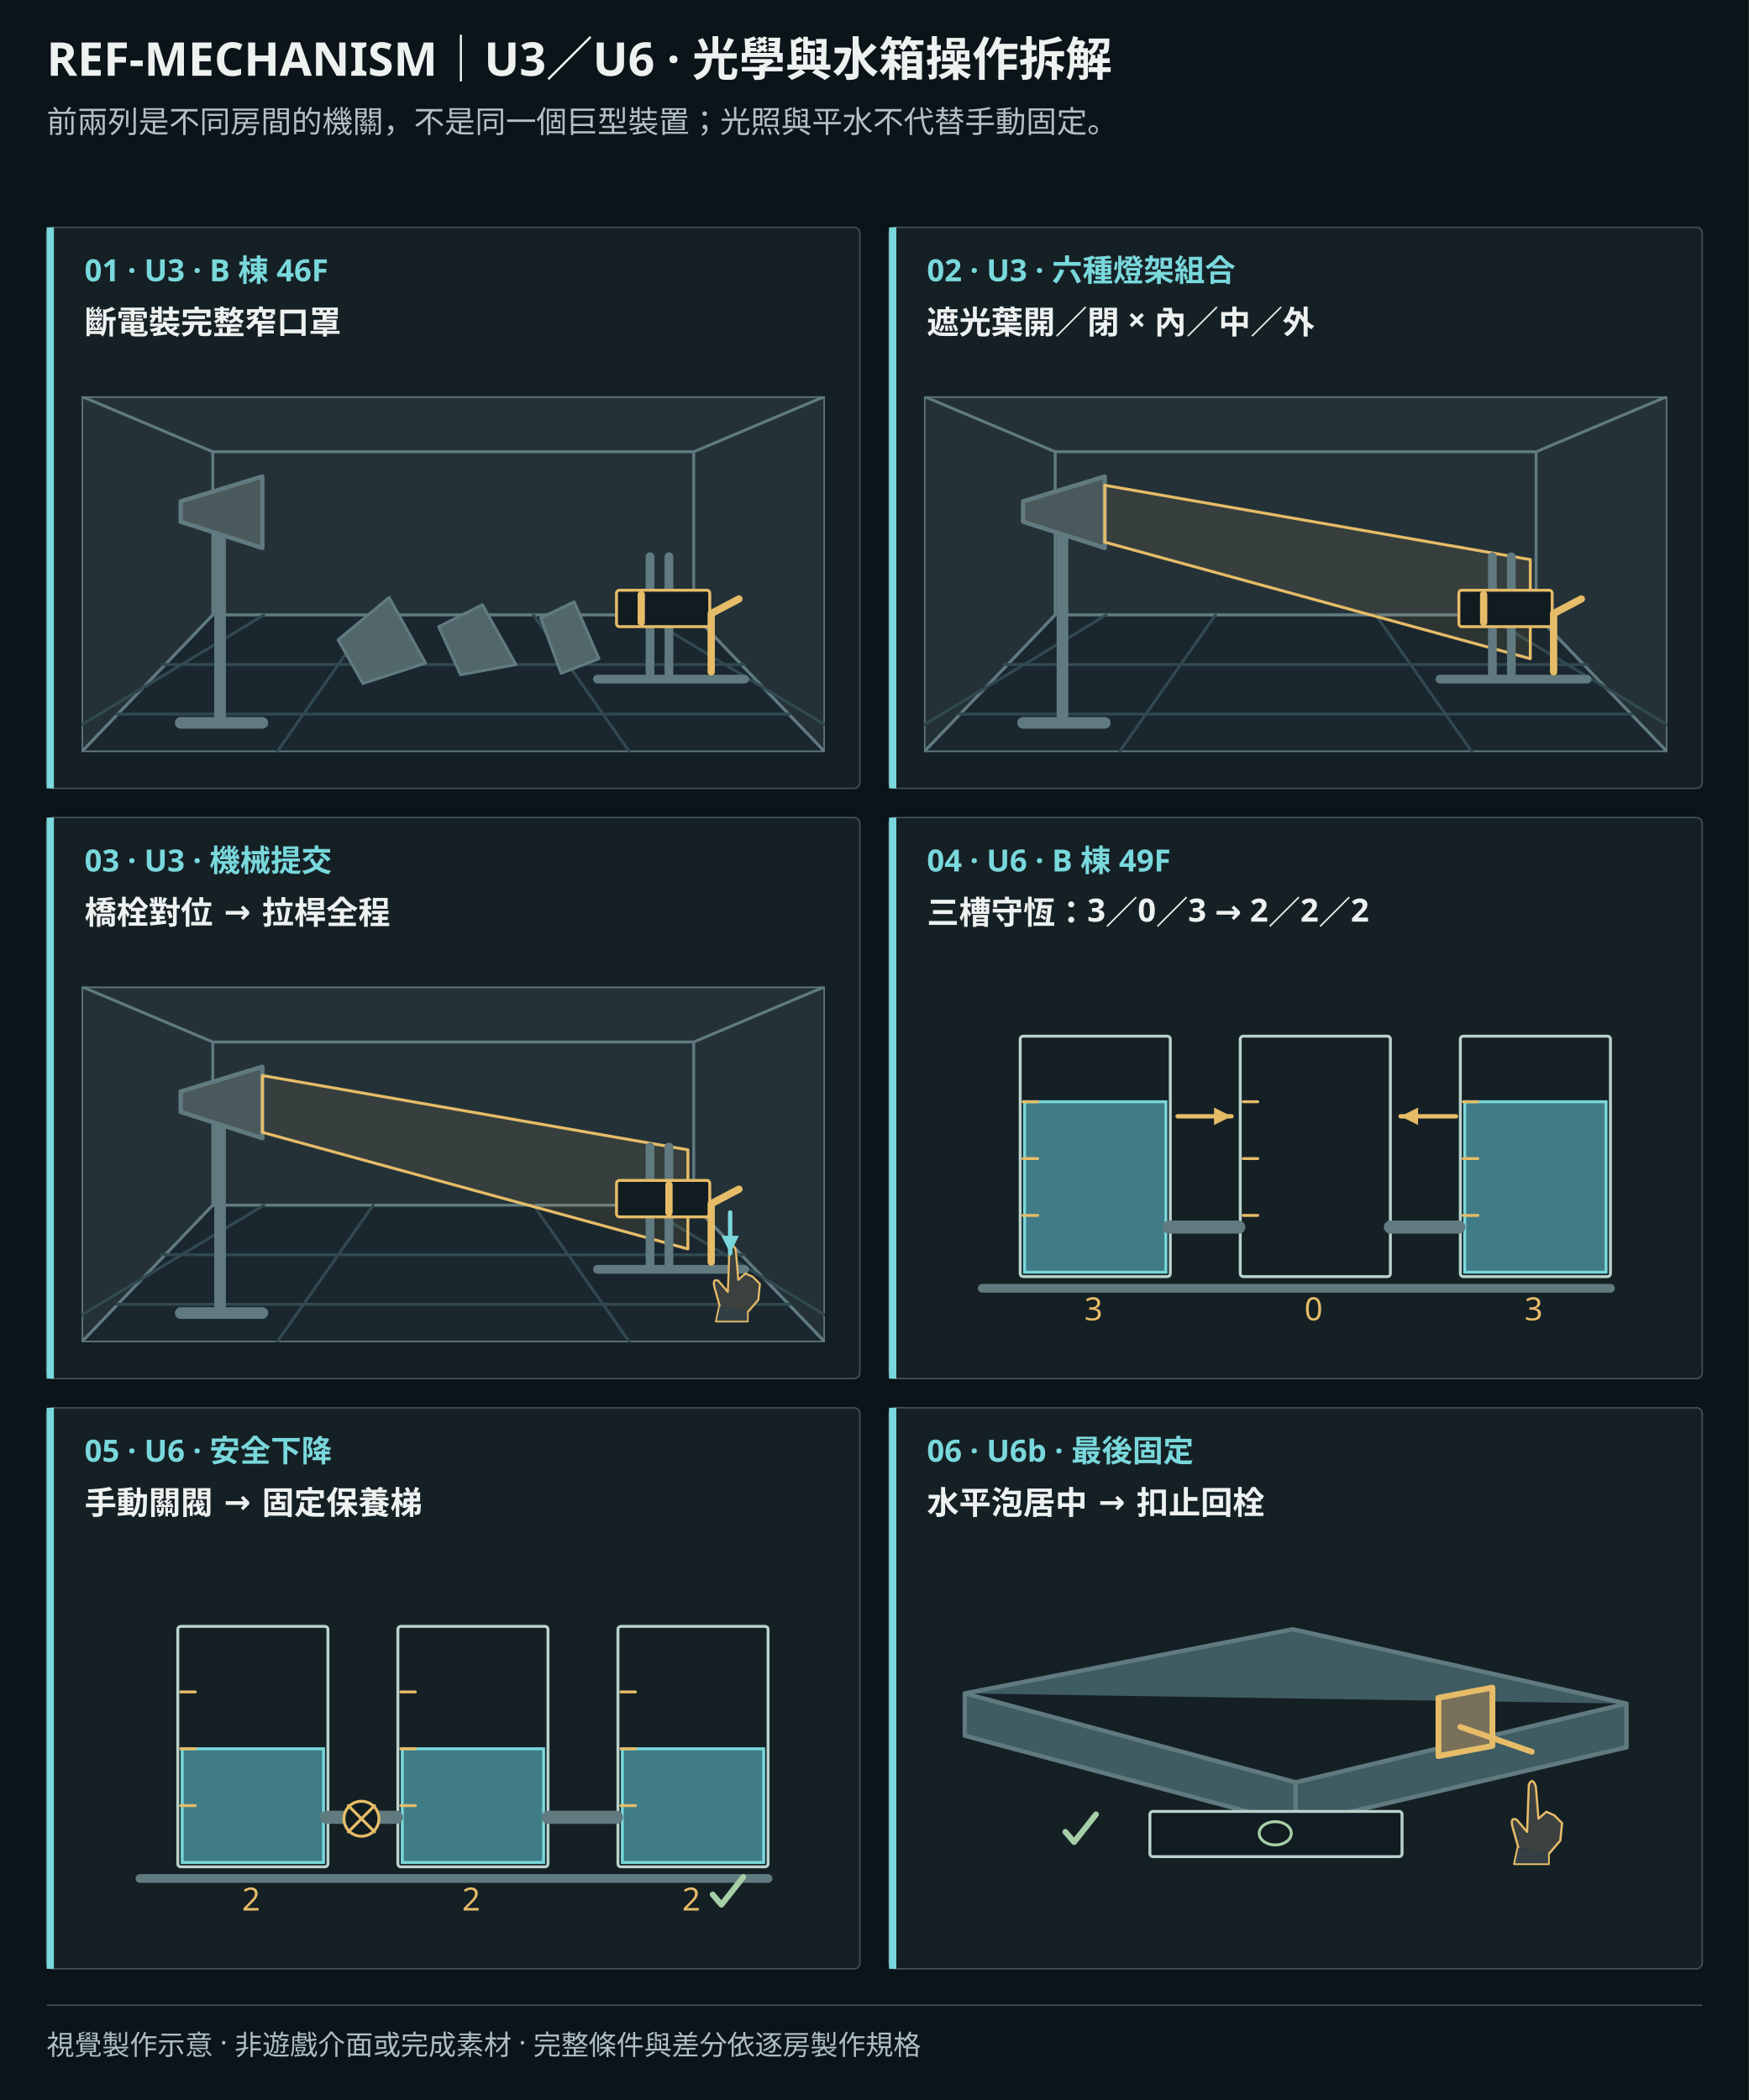
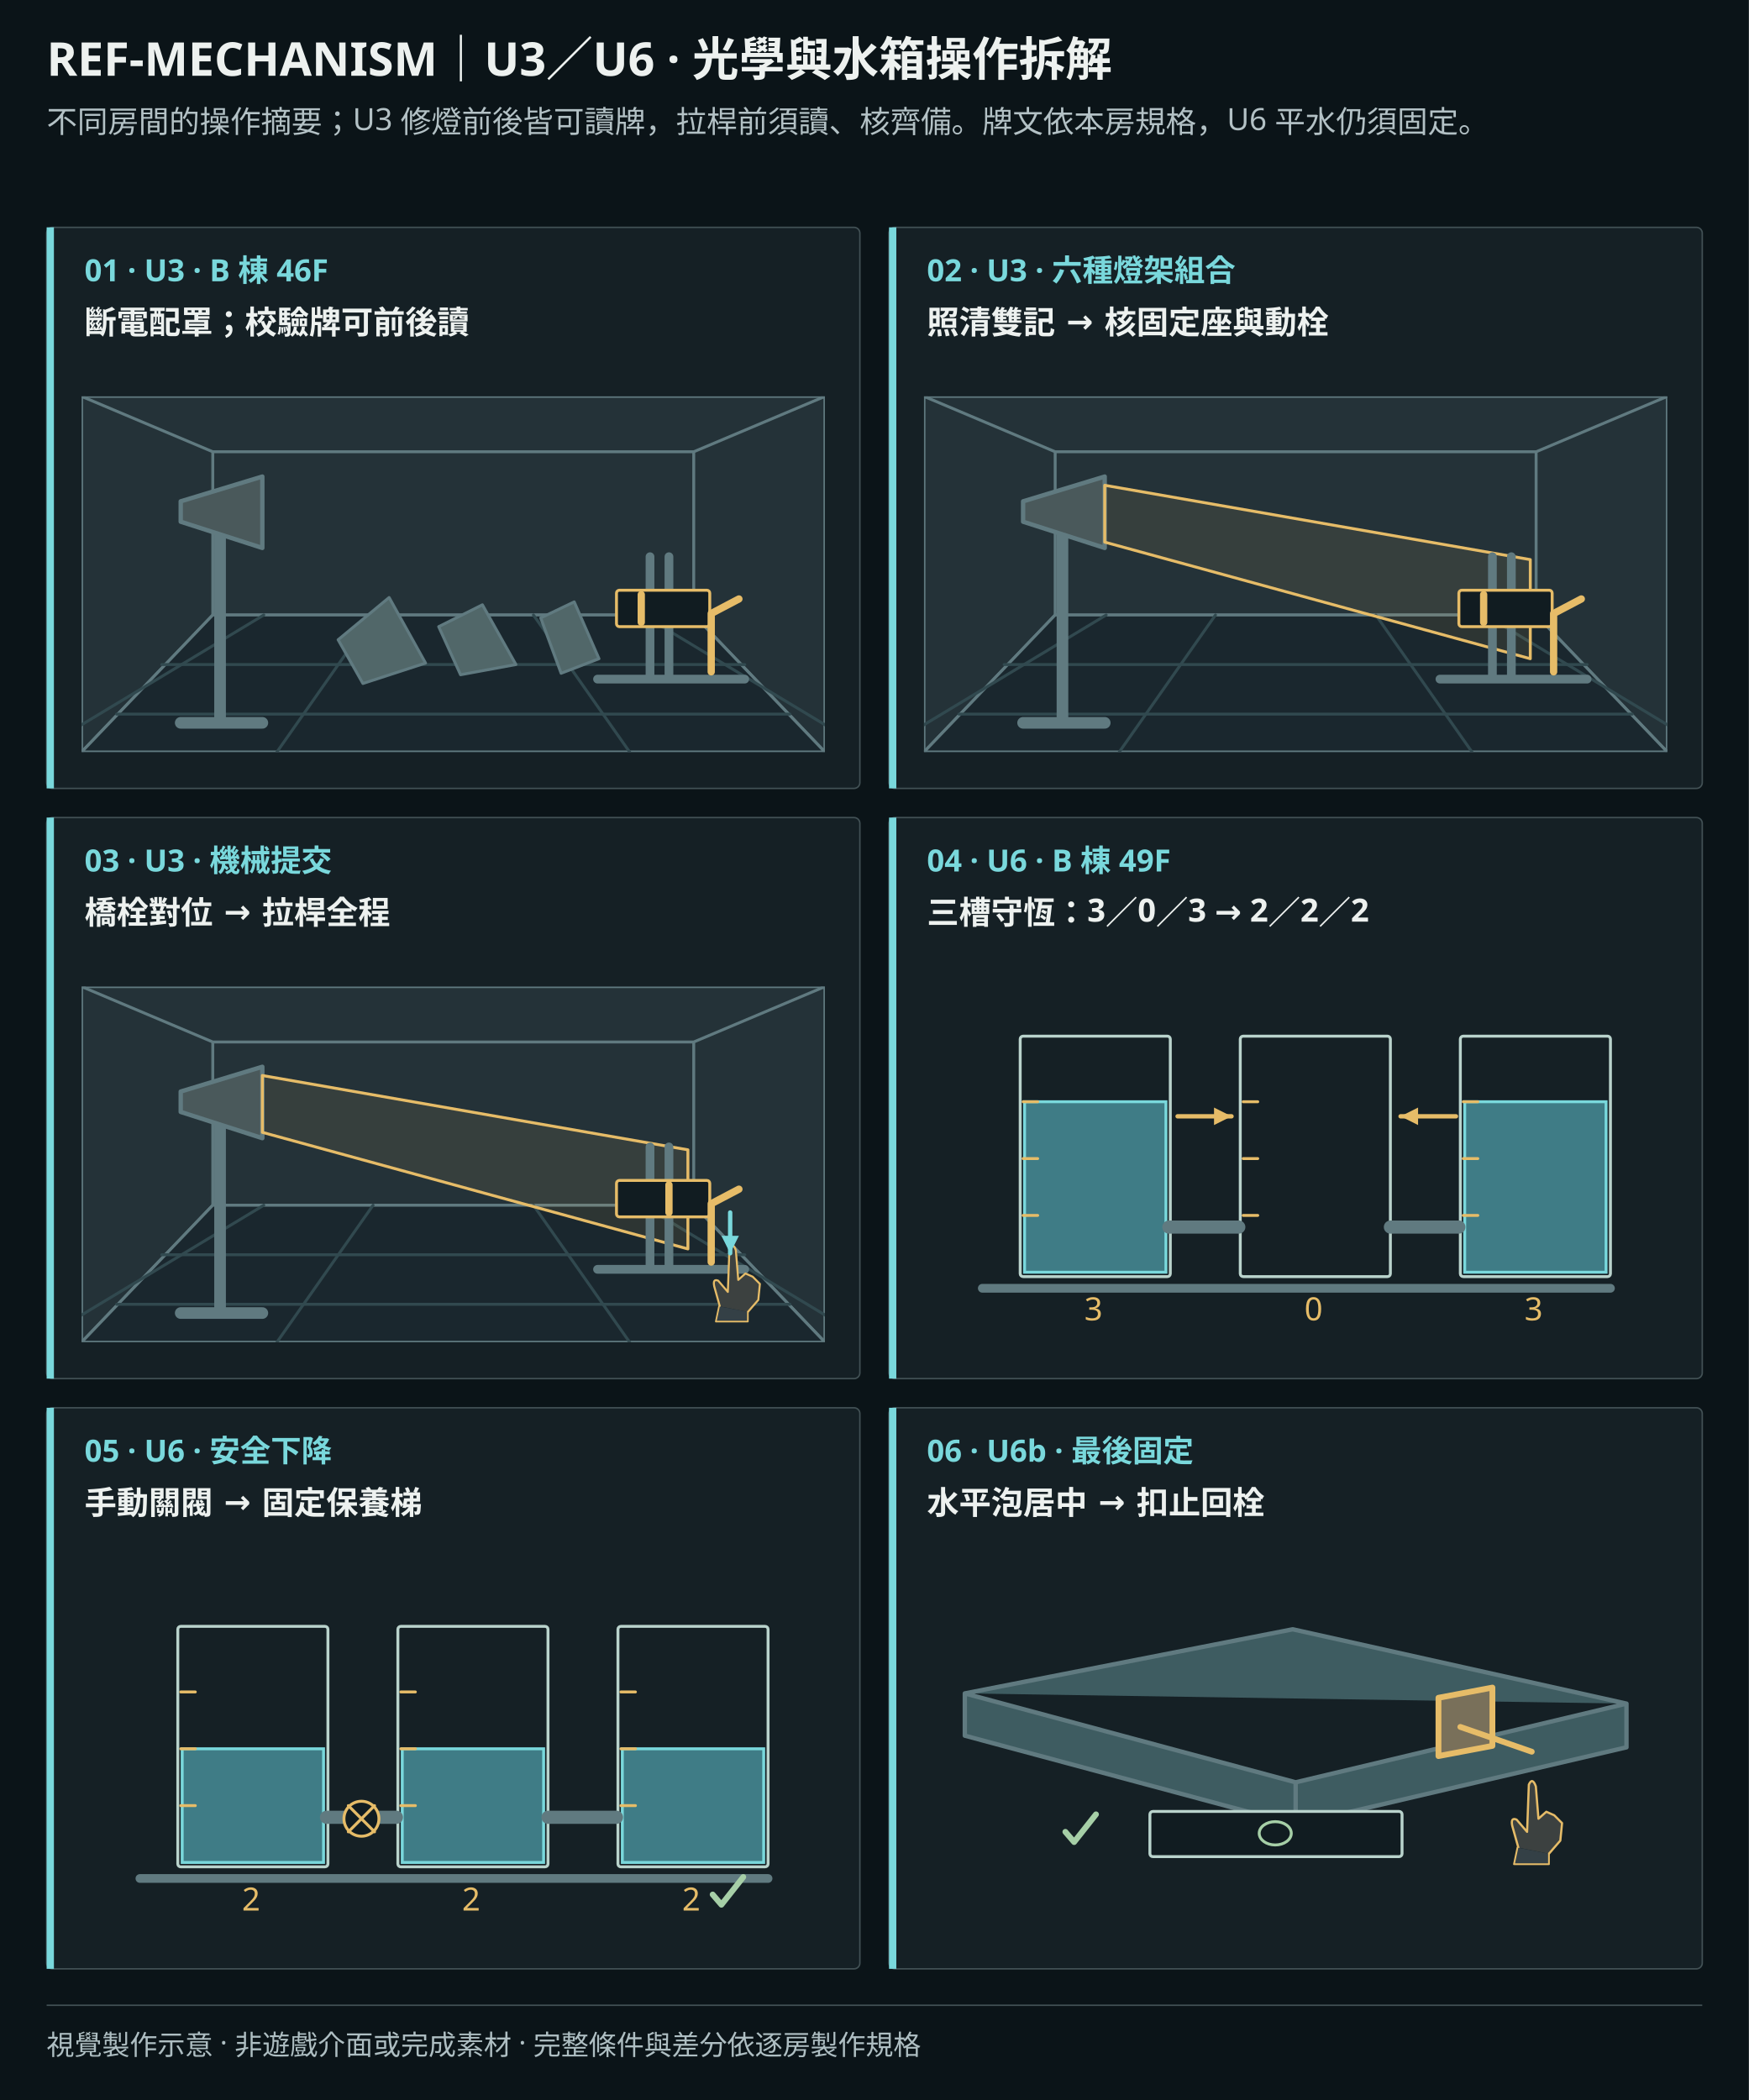
<svg xmlns="http://www.w3.org/2000/svg" width="1200" height="1441" viewBox="0 0 1200 1441" role="img" aria-labelledby="title desc" data-layout="visual-v1">
  <defs>
    <marker id="vis-arrow-teal" viewBox="0 0 10 10" refX="9" refY="5" markerWidth="5" markerHeight="5" orient="auto">
      <path d="M1 1L9 5L1 9Z" fill="#79d8dc" />
    </marker>
    <marker id="vis-arrow-gold" viewBox="0 0 10 10" refX="9" refY="5" markerWidth="5" markerHeight="5" orient="auto">
      <path d="M1 1L9 5L1 9Z" fill="#e6bc68" />
    </marker>
    <marker id="vis-arrow-red" viewBox="0 0 10 10" refX="9" refY="5" markerWidth="5" markerHeight="5" orient="auto">
      <path d="M1 1L9 5L1 9Z" fill="#ffa18b" />
    </marker>
    <clipPath id="visual-ref-mechanism-0">
      <rect width="510" height="244" />
    </clipPath>
    <clipPath id="visual-ref-mechanism-1">
      <rect width="510" height="244" />
    </clipPath>
    <clipPath id="visual-ref-mechanism-2">
      <rect width="510" height="244" />
    </clipPath>
    <clipPath id="visual-ref-mechanism-3">
      <rect width="510" height="244" />
    </clipPath>
    <clipPath id="visual-ref-mechanism-4">
      <rect width="510" height="244" />
    </clipPath>
    <clipPath id="visual-ref-mechanism-5">
      <rect width="510" height="244" />
    </clipPath>
  </defs>
  <style>text{font-family:"Microsoft JhengHei","Noto Sans TC",sans-serif;letter-spacing:0}.title{font-size:32px;font-weight:700;fill:#edf1ef}.subtitle{font-size:21px;fill:#b3c1c5}.phase{font-size:21px;font-weight:700}.panel-title{font-size:22px;font-weight:700;fill:#edf1ef}.footer{font-size:19px;fill:#aebec2}</style>
  <rect width="1200" height="1441" fill="#0b1418" />
  <text class="title" x="32" y="52">REF-MECHANISM｜U3／U6 · 光學與水箱操作拆解</text>
-   <text class="subtitle" x="32" y="91">前兩列是不同房間的機關，不是同一個巨型裝置；光照與平水不代替手動固定。</text>
+   <text class="subtitle" x="32" y="91">不同房間的操作摘要；U3 修燈前後皆可讀牌，拉桿前須讀、核齊備。牌文依本房規格，U6 平水仍須固定。</text>
  <g data-panel="1">
    <rect x="32" y="156" width="558" height="385" rx="4" fill="#152025" stroke="#425155" />
    <rect x="32" y="156" width="5" height="385" fill="#79d8dc" />
    <text class="phase" x="58" y="193" fill="#79d8dc">01 · U3 · B 棟 46F</text>
-     <text class="panel-title" x="58" y="229">斷電裝完整窄口罩</text>
+     <text class="panel-title" x="58" y="229">斷電配罩；校驗牌可前後讀</text>
    <g transform="translate(56 272)" clip-path="url(#visual-ref-mechanism-0)">
      <g data-visual="REF-MECHANISM" data-step="1">
        <rect x="0" y="0" width="510" height="244" rx="2" fill="#243238" stroke="#607a80" stroke-width="2" />
        <path d="M0 0L90 38H420L510 0M90 38V150L0 244M420 38V150L510 244M90 150H420" fill="none" stroke="#607a80" stroke-width="2" stroke-linecap="round" stroke-linejoin="round" />
        <path d="M0 244L90 150H420L510 244Z" fill="#1a272e" stroke="#607a80" stroke-width="2" stroke-linecap="round" stroke-linejoin="round" />
        <path d="M125 150L-31 244" fill="none" stroke="#31494f" stroke-width="2" stroke-linecap="round" stroke-linejoin="round" />
        <path d="M200 150L134 244" fill="none" stroke="#31494f" stroke-width="2" stroke-linecap="round" stroke-linejoin="round" />
        <path d="M310 150L376 244" fill="none" stroke="#31494f" stroke-width="2" stroke-linecap="round" stroke-linejoin="round" />
        <path d="M385 150L541 244" fill="none" stroke="#31494f" stroke-width="2" stroke-linecap="round" stroke-linejoin="round" />
        <path d="M55 184H455M24 218H486" fill="none" stroke="#31494f" stroke-width="2" stroke-linecap="round" stroke-linejoin="round" />
        <path d="M95 224V68M68 224H124" fill="none" stroke="#607a80" stroke-width="8" stroke-linecap="round" stroke-linejoin="round" />
        <path d="M68 72l56 -17v49l-56 -18Z" fill="#4a595b" stroke="#607a80" stroke-width="3" stroke-linecap="round" stroke-linejoin="round" />
        <path d="M390 110V194M403 110V194M354 194H455" fill="none" stroke="#607a80" stroke-width="6" stroke-linecap="round" stroke-linejoin="round" />
        <rect x="367" y="133" width="64" height="25" rx="2" fill="#111c21" stroke="#e6bc68" stroke-width="2" />
        <path d="M384 136v19" fill="none" stroke="#e6bc68" stroke-width="5" stroke-linecap="round" stroke-linejoin="round" />
        <path d="M432 189v-40l19 -10" fill="none" stroke="#e6bc68" stroke-width="5" stroke-linecap="round" stroke-linejoin="round" />
        <path d="M176 167l35 -29 25 45 -43 14ZM245 158l30 -15 23 41 -38 7ZM315 152l23 -11 17 39 -26 10Z" fill="#516769" stroke="#607a80" stroke-width="2" stroke-linecap="round" stroke-linejoin="round" />
      </g>
    </g>
  </g>
  <g data-panel="2">
    <rect x="610" y="156" width="558" height="385" rx="4" fill="#152025" stroke="#425155" />
    <rect x="610" y="156" width="5" height="385" fill="#79d8dc" />
    <text class="phase" x="636" y="193" fill="#79d8dc">02 · U3 · 六種燈架組合</text>
-     <text class="panel-title" x="636" y="229">遮光葉開／閉 × 內／中／外</text>
+     <text class="panel-title" x="636" y="229">照清雙記 → 核固定座與動栓</text>
    <g transform="translate(634 272)" clip-path="url(#visual-ref-mechanism-1)">
      <g data-visual="REF-MECHANISM" data-step="2">
        <rect x="0" y="0" width="510" height="244" rx="2" fill="#243238" stroke="#607a80" stroke-width="2" />
        <path d="M0 0L90 38H420L510 0M90 38V150L0 244M420 38V150L510 244M90 150H420" fill="none" stroke="#607a80" stroke-width="2" stroke-linecap="round" stroke-linejoin="round" />
        <path d="M0 244L90 150H420L510 244Z" fill="#1a272e" stroke="#607a80" stroke-width="2" stroke-linecap="round" stroke-linejoin="round" />
        <path d="M125 150L-31 244" fill="none" stroke="#31494f" stroke-width="2" stroke-linecap="round" stroke-linejoin="round" />
        <path d="M200 150L134 244" fill="none" stroke="#31494f" stroke-width="2" stroke-linecap="round" stroke-linejoin="round" />
        <path d="M310 150L376 244" fill="none" stroke="#31494f" stroke-width="2" stroke-linecap="round" stroke-linejoin="round" />
        <path d="M385 150L541 244" fill="none" stroke="#31494f" stroke-width="2" stroke-linecap="round" stroke-linejoin="round" />
        <path d="M55 184H455M24 218H486" fill="none" stroke="#31494f" stroke-width="2" stroke-linecap="round" stroke-linejoin="round" />
        <path d="M95 224V68M68 224H124" fill="none" stroke="#607a80" stroke-width="8" stroke-linecap="round" stroke-linejoin="round" />
        <path d="M68 72l56 -17v49l-56 -18Z" fill="#4a595b" stroke="#607a80" stroke-width="3" stroke-linecap="round" stroke-linejoin="round" />
        <path d="M124 61L416 112L416 180L124 100Z" fill="#e6bc6819" stroke="#e6bc68" stroke-width="2" stroke-linecap="round" stroke-linejoin="round" />
        <path d="M390 110V194M403 110V194M354 194H455" fill="none" stroke="#607a80" stroke-width="6" stroke-linecap="round" stroke-linejoin="round" />
        <rect x="367" y="133" width="64" height="25" rx="2" fill="#111c21" stroke="#e6bc68" stroke-width="2" />
        <path d="M384 136v19" fill="none" stroke="#e6bc68" stroke-width="5" stroke-linecap="round" stroke-linejoin="round" />
        <path d="M432 189v-40l19 -10" fill="none" stroke="#e6bc68" stroke-width="5" stroke-linecap="round" stroke-linejoin="round" />
      </g>
    </g>
  </g>
  <g data-panel="3">
    <rect x="32" y="561" width="558" height="385" rx="4" fill="#152025" stroke="#425155" />
    <rect x="32" y="561" width="5" height="385" fill="#79d8dc" />
    <text class="phase" x="58" y="598" fill="#79d8dc">03 · U3 · 機械提交</text>
    <text class="panel-title" x="58" y="634">橋栓對位 → 拉桿全程</text>
    <g transform="translate(56 677)" clip-path="url(#visual-ref-mechanism-2)">
      <g data-visual="REF-MECHANISM" data-step="3">
        <rect x="0" y="0" width="510" height="244" rx="2" fill="#243238" stroke="#607a80" stroke-width="2" />
        <path d="M0 0L90 38H420L510 0M90 38V150L0 244M420 38V150L510 244M90 150H420" fill="none" stroke="#607a80" stroke-width="2" stroke-linecap="round" stroke-linejoin="round" />
        <path d="M0 244L90 150H420L510 244Z" fill="#1a272e" stroke="#607a80" stroke-width="2" stroke-linecap="round" stroke-linejoin="round" />
        <path d="M125 150L-31 244" fill="none" stroke="#31494f" stroke-width="2" stroke-linecap="round" stroke-linejoin="round" />
        <path d="M200 150L134 244" fill="none" stroke="#31494f" stroke-width="2" stroke-linecap="round" stroke-linejoin="round" />
        <path d="M310 150L376 244" fill="none" stroke="#31494f" stroke-width="2" stroke-linecap="round" stroke-linejoin="round" />
        <path d="M385 150L541 244" fill="none" stroke="#31494f" stroke-width="2" stroke-linecap="round" stroke-linejoin="round" />
        <path d="M55 184H455M24 218H486" fill="none" stroke="#31494f" stroke-width="2" stroke-linecap="round" stroke-linejoin="round" />
        <path d="M95 224V68M68 224H124" fill="none" stroke="#607a80" stroke-width="8" stroke-linecap="round" stroke-linejoin="round" />
        <path d="M68 72l56 -17v49l-56 -18Z" fill="#4a595b" stroke="#607a80" stroke-width="3" stroke-linecap="round" stroke-linejoin="round" />
        <path d="M124 61L416 112L416 180L124 100Z" fill="#e6bc6819" stroke="#e6bc68" stroke-width="2" stroke-linecap="round" stroke-linejoin="round" />
        <path d="M390 110V194M403 110V194M354 194H455" fill="none" stroke="#607a80" stroke-width="6" stroke-linecap="round" stroke-linejoin="round" />
        <rect x="367" y="133" width="64" height="25" rx="2" fill="#111c21" stroke="#e6bc68" stroke-width="2" />
        <path d="M403 136v19" fill="none" stroke="#e6bc68" stroke-width="5" stroke-linecap="round" stroke-linejoin="round" />
        <path d="M432 189v-40l19 -10" fill="none" stroke="#e6bc68" stroke-width="5" stroke-linecap="round" stroke-linejoin="round" />
        <g transform="translate(450 193) scale(0.55)">
          <path d="M-22 48L-29 23Q-31 13-24 16L-12 30L-10 -24Q-6 -33-2 -22L1 15L10 7L19 11L28 20L26 40L13 55" fill="#3c4140" stroke="#e6bc68" stroke-width="2.5" stroke-linecap="round" stroke-linejoin="round" />
          <path d="M-23 48L-27 67H13L13 55" fill="#344046" stroke="#e6bc68" stroke-width="2" stroke-linecap="round" stroke-linejoin="round" />
        </g>
        <path d="M445 155V183" fill="none" stroke="#79d8dc" stroke-width="3" stroke-linecap="round" stroke-linejoin="round" marker-end="url(#vis-arrow-teal)" />
      </g>
    </g>
  </g>
  <g data-panel="4">
    <rect x="610" y="561" width="558" height="385" rx="4" fill="#152025" stroke="#425155" />
    <rect x="610" y="561" width="5" height="385" fill="#79d8dc" />
    <text class="phase" x="636" y="598" fill="#79d8dc">04 · U6 · B 棟 49F</text>
    <text class="panel-title" x="636" y="634">三槽守恆：3／0／3 → 2／2／2</text>
    <g transform="translate(634 677)" clip-path="url(#visual-ref-mechanism-3)">
      <g data-visual="REF-MECHANISM" data-step="4">
        <path d="M40 207H471" fill="none" stroke="#607a80" stroke-width="6" stroke-linecap="round" stroke-linejoin="round" />
        <g data-water-level="3">
          <rect x="66" y="34" width="103" height="165" rx="2" fill="none" stroke="#b9d3cc" stroke-width="2" />
          <rect x="69" y="79" width="97" height="117" rx="0" fill="#3f7c86" stroke="#79d8dc" stroke-width="2" />
          <path d="M68 157h10" fill="none" stroke="#e6bc68" stroke-width="2" stroke-linecap="round" stroke-linejoin="round" />
          <path d="M68 118h10" fill="none" stroke="#e6bc68" stroke-width="2" stroke-linecap="round" stroke-linejoin="round" />
          <path d="M68 79h10" fill="none" stroke="#e6bc68" stroke-width="2" stroke-linecap="round" stroke-linejoin="round" />
          <text x="110" y="229" fill="#e6bc68" font-size="22" font-weight="500">3</text>
        </g>
        <g data-water-level="0">
          <rect x="217" y="34" width="103" height="165" rx="2" fill="none" stroke="#b9d3cc" stroke-width="2" />
          <path d="M219 157h10" fill="none" stroke="#e6bc68" stroke-width="2" stroke-linecap="round" stroke-linejoin="round" />
          <path d="M219 118h10" fill="none" stroke="#e6bc68" stroke-width="2" stroke-linecap="round" stroke-linejoin="round" />
          <path d="M219 79h10" fill="none" stroke="#e6bc68" stroke-width="2" stroke-linecap="round" stroke-linejoin="round" />
          <text x="261" y="229" fill="#e6bc68" font-size="22" font-weight="500">0</text>
        </g>
        <g data-water-level="3">
          <rect x="368" y="34" width="103" height="165" rx="2" fill="none" stroke="#b9d3cc" stroke-width="2" />
          <rect x="371" y="79" width="97" height="117" rx="0" fill="#3f7c86" stroke="#79d8dc" stroke-width="2" />
          <path d="M370 157h10" fill="none" stroke="#e6bc68" stroke-width="2" stroke-linecap="round" stroke-linejoin="round" />
          <path d="M370 118h10" fill="none" stroke="#e6bc68" stroke-width="2" stroke-linecap="round" stroke-linejoin="round" />
          <path d="M370 79h10" fill="none" stroke="#e6bc68" stroke-width="2" stroke-linecap="round" stroke-linejoin="round" />
          <text x="412" y="229" fill="#e6bc68" font-size="22" font-weight="500">3</text>
        </g>
        <path d="M168 165h48M320 165h47" fill="none" stroke="#607a80" stroke-width="9" stroke-linecap="round" stroke-linejoin="round" />
        <path d="M174 89H211" fill="none" stroke="#e6bc68" stroke-width="3" stroke-linecap="round" stroke-linejoin="round" marker-end="url(#vis-arrow-gold)" />
        <path d="M365 89H327" fill="none" stroke="#e6bc68" stroke-width="3" stroke-linecap="round" stroke-linejoin="round" marker-end="url(#vis-arrow-gold)" />
      </g>
    </g>
  </g>
  <g data-panel="5">
    <rect x="32" y="966" width="558" height="385" rx="4" fill="#152025" stroke="#425155" />
    <rect x="32" y="966" width="5" height="385" fill="#79d8dc" />
    <text class="phase" x="58" y="1003" fill="#79d8dc">05 · U6 · 安全下降</text>
    <text class="panel-title" x="58" y="1039">手動關閥 → 固定保養梯</text>
    <g transform="translate(56 1082)" clip-path="url(#visual-ref-mechanism-4)">
      <g data-visual="REF-MECHANISM" data-step="5">
        <path d="M40 207H471" fill="none" stroke="#607a80" stroke-width="6" stroke-linecap="round" stroke-linejoin="round" />
        <g data-water-level="2">
          <rect x="66" y="34" width="103" height="165" rx="2" fill="none" stroke="#b9d3cc" stroke-width="2" />
          <rect x="69" y="118" width="97" height="78" rx="0" fill="#3f7c86" stroke="#79d8dc" stroke-width="2" />
          <path d="M68 157h10" fill="none" stroke="#e6bc68" stroke-width="2" stroke-linecap="round" stroke-linejoin="round" />
          <path d="M68 118h10" fill="none" stroke="#e6bc68" stroke-width="2" stroke-linecap="round" stroke-linejoin="round" />
          <path d="M68 79h10" fill="none" stroke="#e6bc68" stroke-width="2" stroke-linecap="round" stroke-linejoin="round" />
          <text x="110" y="229" fill="#e6bc68" font-size="22" font-weight="500">2</text>
        </g>
        <g data-water-level="2">
          <rect x="217" y="34" width="103" height="165" rx="2" fill="none" stroke="#b9d3cc" stroke-width="2" />
          <rect x="220" y="118" width="97" height="78" rx="0" fill="#3f7c86" stroke="#79d8dc" stroke-width="2" />
          <path d="M219 157h10" fill="none" stroke="#e6bc68" stroke-width="2" stroke-linecap="round" stroke-linejoin="round" />
          <path d="M219 118h10" fill="none" stroke="#e6bc68" stroke-width="2" stroke-linecap="round" stroke-linejoin="round" />
          <path d="M219 79h10" fill="none" stroke="#e6bc68" stroke-width="2" stroke-linecap="round" stroke-linejoin="round" />
          <text x="261" y="229" fill="#e6bc68" font-size="22" font-weight="500">2</text>
        </g>
        <g data-water-level="2">
          <rect x="368" y="34" width="103" height="165" rx="2" fill="none" stroke="#b9d3cc" stroke-width="2" />
          <rect x="371" y="118" width="97" height="78" rx="0" fill="#3f7c86" stroke="#79d8dc" stroke-width="2" />
          <path d="M370 157h10" fill="none" stroke="#e6bc68" stroke-width="2" stroke-linecap="round" stroke-linejoin="round" />
          <path d="M370 118h10" fill="none" stroke="#e6bc68" stroke-width="2" stroke-linecap="round" stroke-linejoin="round" />
          <path d="M370 79h10" fill="none" stroke="#e6bc68" stroke-width="2" stroke-linecap="round" stroke-linejoin="round" />
          <text x="412" y="229" fill="#e6bc68" font-size="22" font-weight="500">2</text>
        </g>
        <path d="M168 165h48M320 165h47" fill="none" stroke="#607a80" stroke-width="9" stroke-linecap="round" stroke-linejoin="round" />
        <ellipse cx="192" cy="166" rx="12" ry="12" fill="#111c21" stroke="#e6bc68" stroke-width="2" />
        <path d="M183 157l18 18m0 -18l-18 18" fill="none" stroke="#e6bc68" stroke-width="2" stroke-linecap="round" stroke-linejoin="round" />
        <path d="M433 218l6 7 15 -19" fill="none" stroke="#a6cfa7" stroke-width="4" stroke-linecap="round" stroke-linejoin="round" />
      </g>
    </g>
  </g>
  <g data-panel="6">
    <rect x="610" y="966" width="558" height="385" rx="4" fill="#152025" stroke="#425155" />
    <rect x="610" y="966" width="5" height="385" fill="#79d8dc" />
    <text class="phase" x="636" y="1003" fill="#79d8dc">06 · U6b · 最後固定</text>
    <text class="panel-title" x="636" y="1039">水平泡居中 → 扣止回栓</text>
    <g transform="translate(634 1082)" clip-path="url(#visual-ref-mechanism-5)">
      <g data-visual="REF-MECHANISM" data-step="6">
        <path d="M28 80L253 36L482 87L255 141ZM255 141V170M28 80V109L255 170L482 117V87" fill="#3e5c61" stroke="#607a80" stroke-width="3" stroke-linecap="round" stroke-linejoin="round" />
        <rect x="155" y="161" width="173" height="31" rx="2" fill="#111c21" stroke="#b9d3cc" stroke-width="2" />
        <ellipse cx="241" cy="176" rx="11" ry="8" fill="#111c21" stroke="#a6cfa7" stroke-width="2" />
        <path d="M353 83l37 -7v40l-37 7ZM368 103l49 17" fill="#79705a" stroke="#e6bc68" stroke-width="4" stroke-linecap="round" stroke-linejoin="round" />
        <g transform="translate(421 157) scale(0.6)">
          <path d="M-22 48L-29 23Q-31 13-24 16L-12 30L-10 -24Q-6 -33-2 -22L1 15L10 7L19 11L28 20L26 40L13 55" fill="#3c4140" stroke="#e6bc68" stroke-width="2.5" stroke-linecap="round" stroke-linejoin="round" />
          <path d="M-23 48L-27 67H13L13 55" fill="#344046" stroke="#e6bc68" stroke-width="2" stroke-linecap="round" stroke-linejoin="round" />
        </g>
        <path d="M97 175l6 7 15 -19" fill="none" stroke="#a6cfa7" stroke-width="4" stroke-linecap="round" stroke-linejoin="round" />
      </g>
    </g>
  </g>
  <path d="M32 1376H1168" stroke="#425155" />
  <text class="footer" x="32" y="1410">視覺製作示意 · 非遊戲介面或完成素材 · 完整條件與差分依逐房製作規格</text>
</svg>
